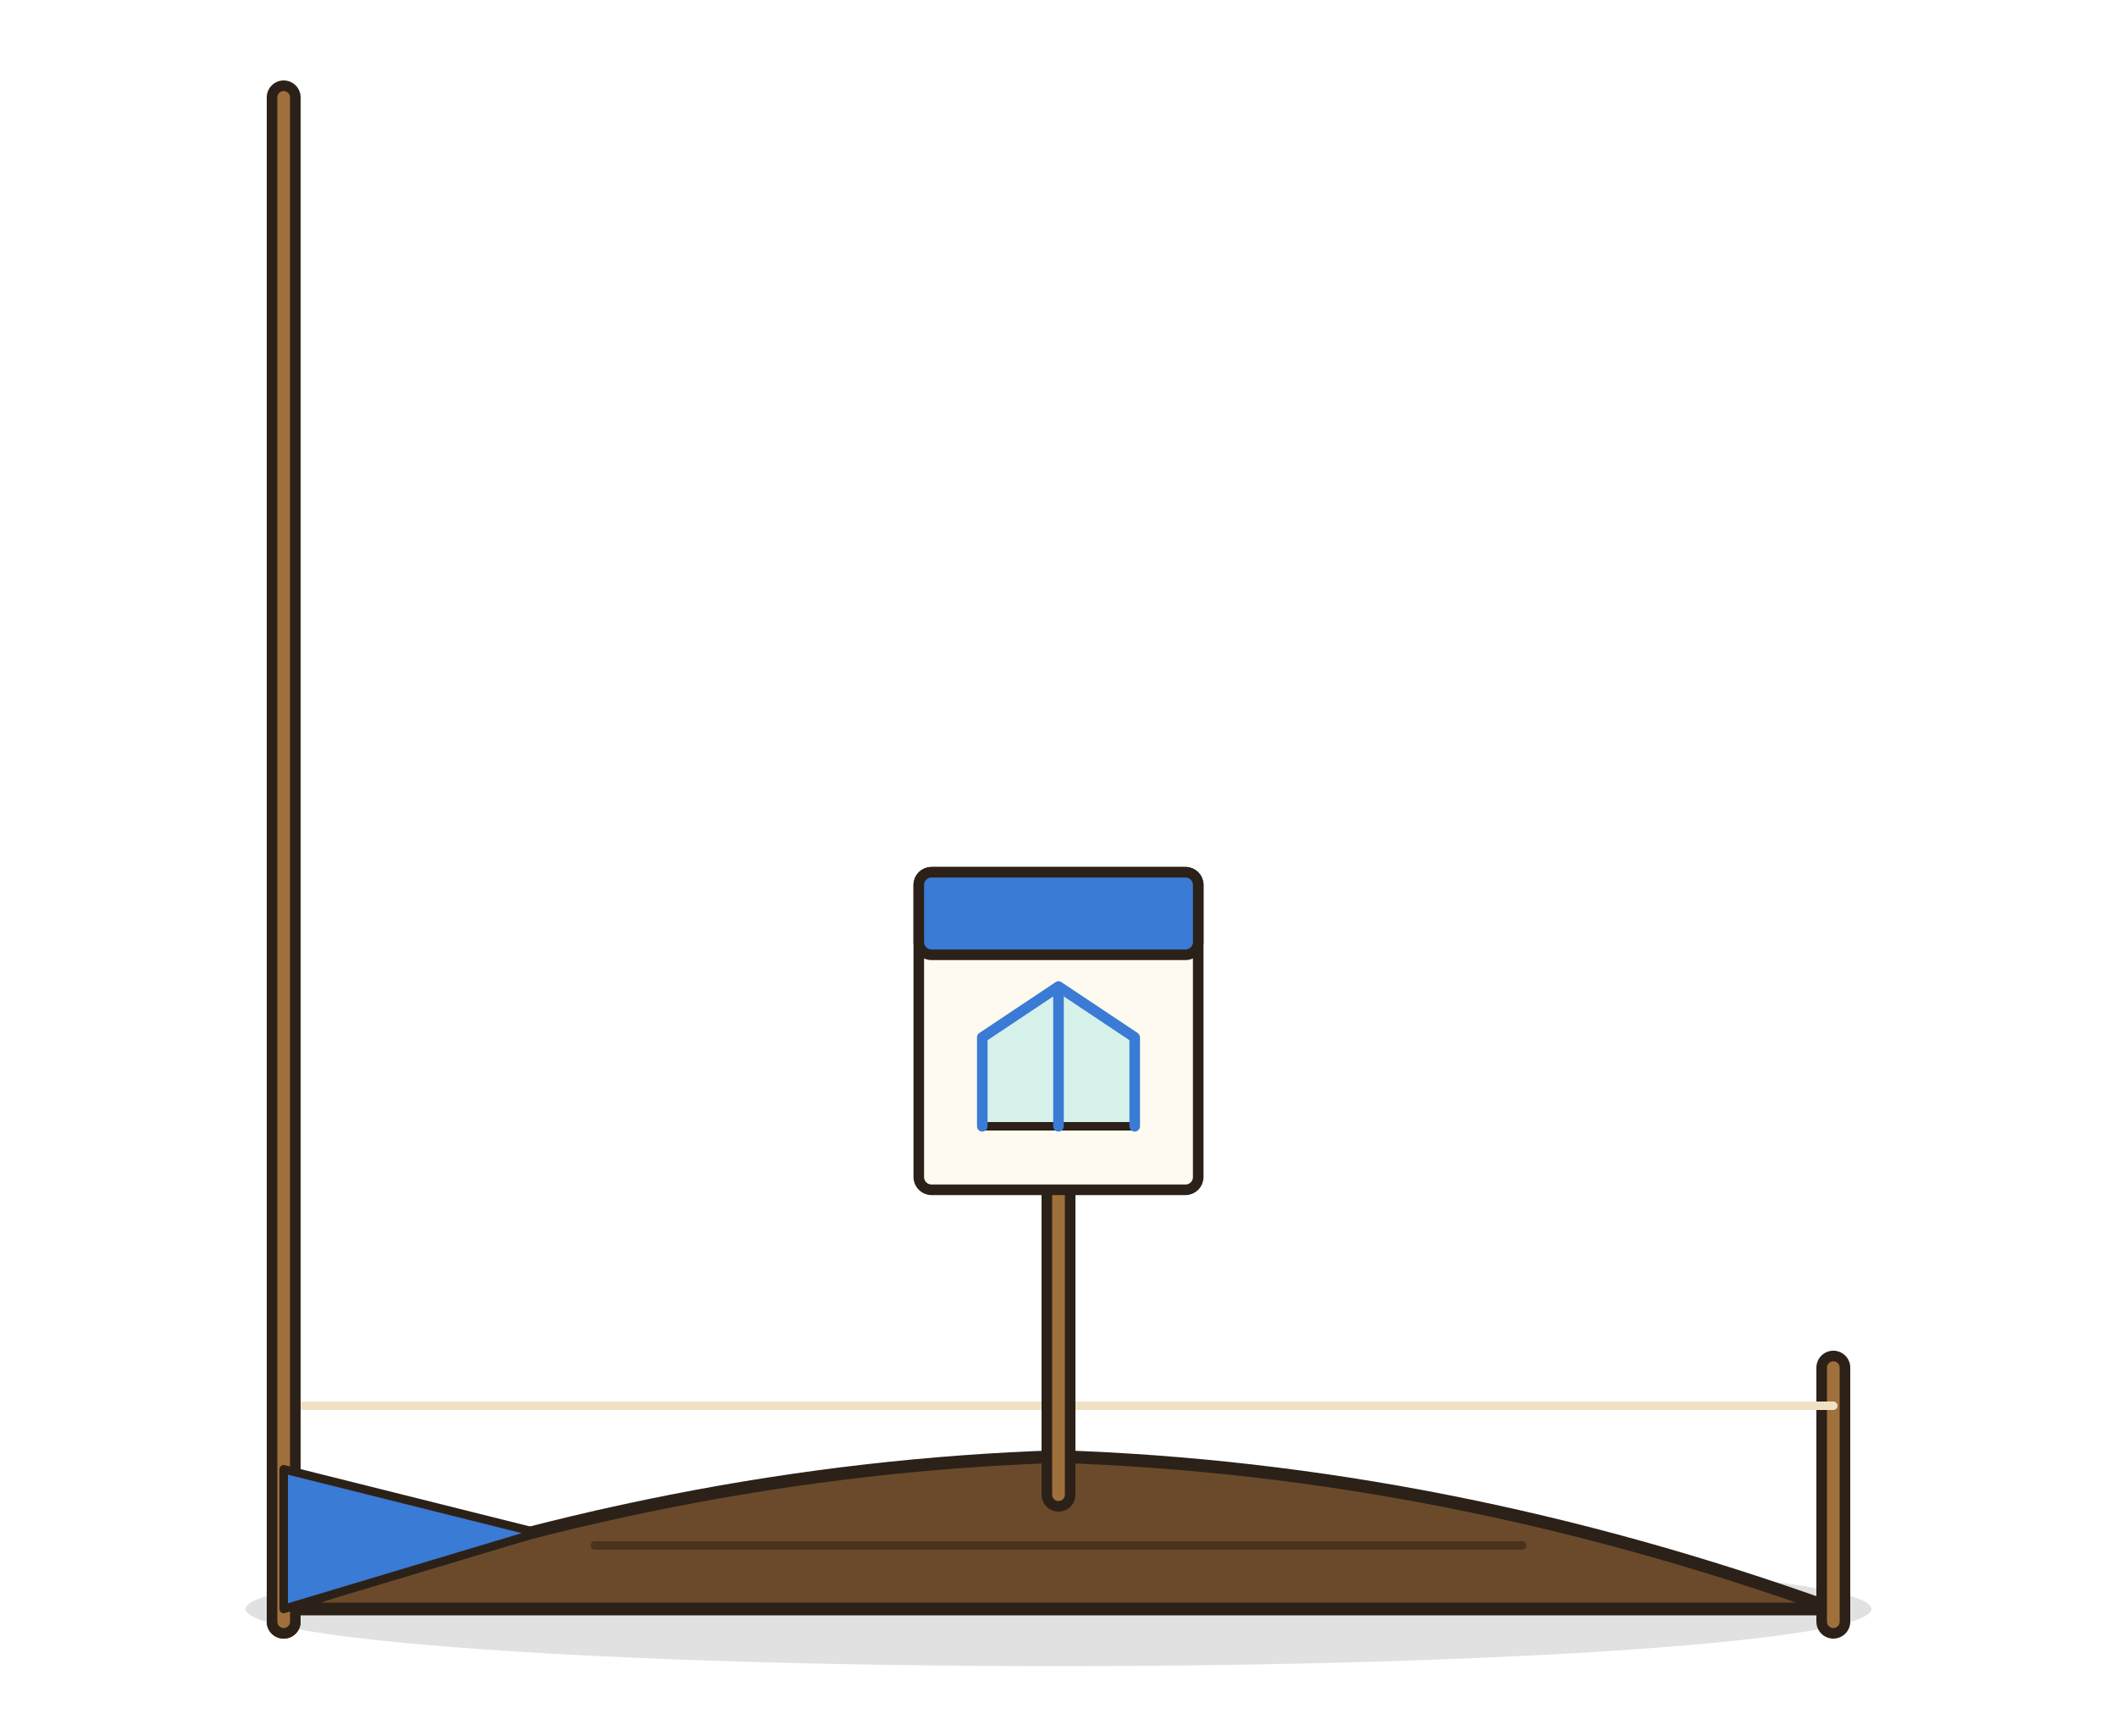
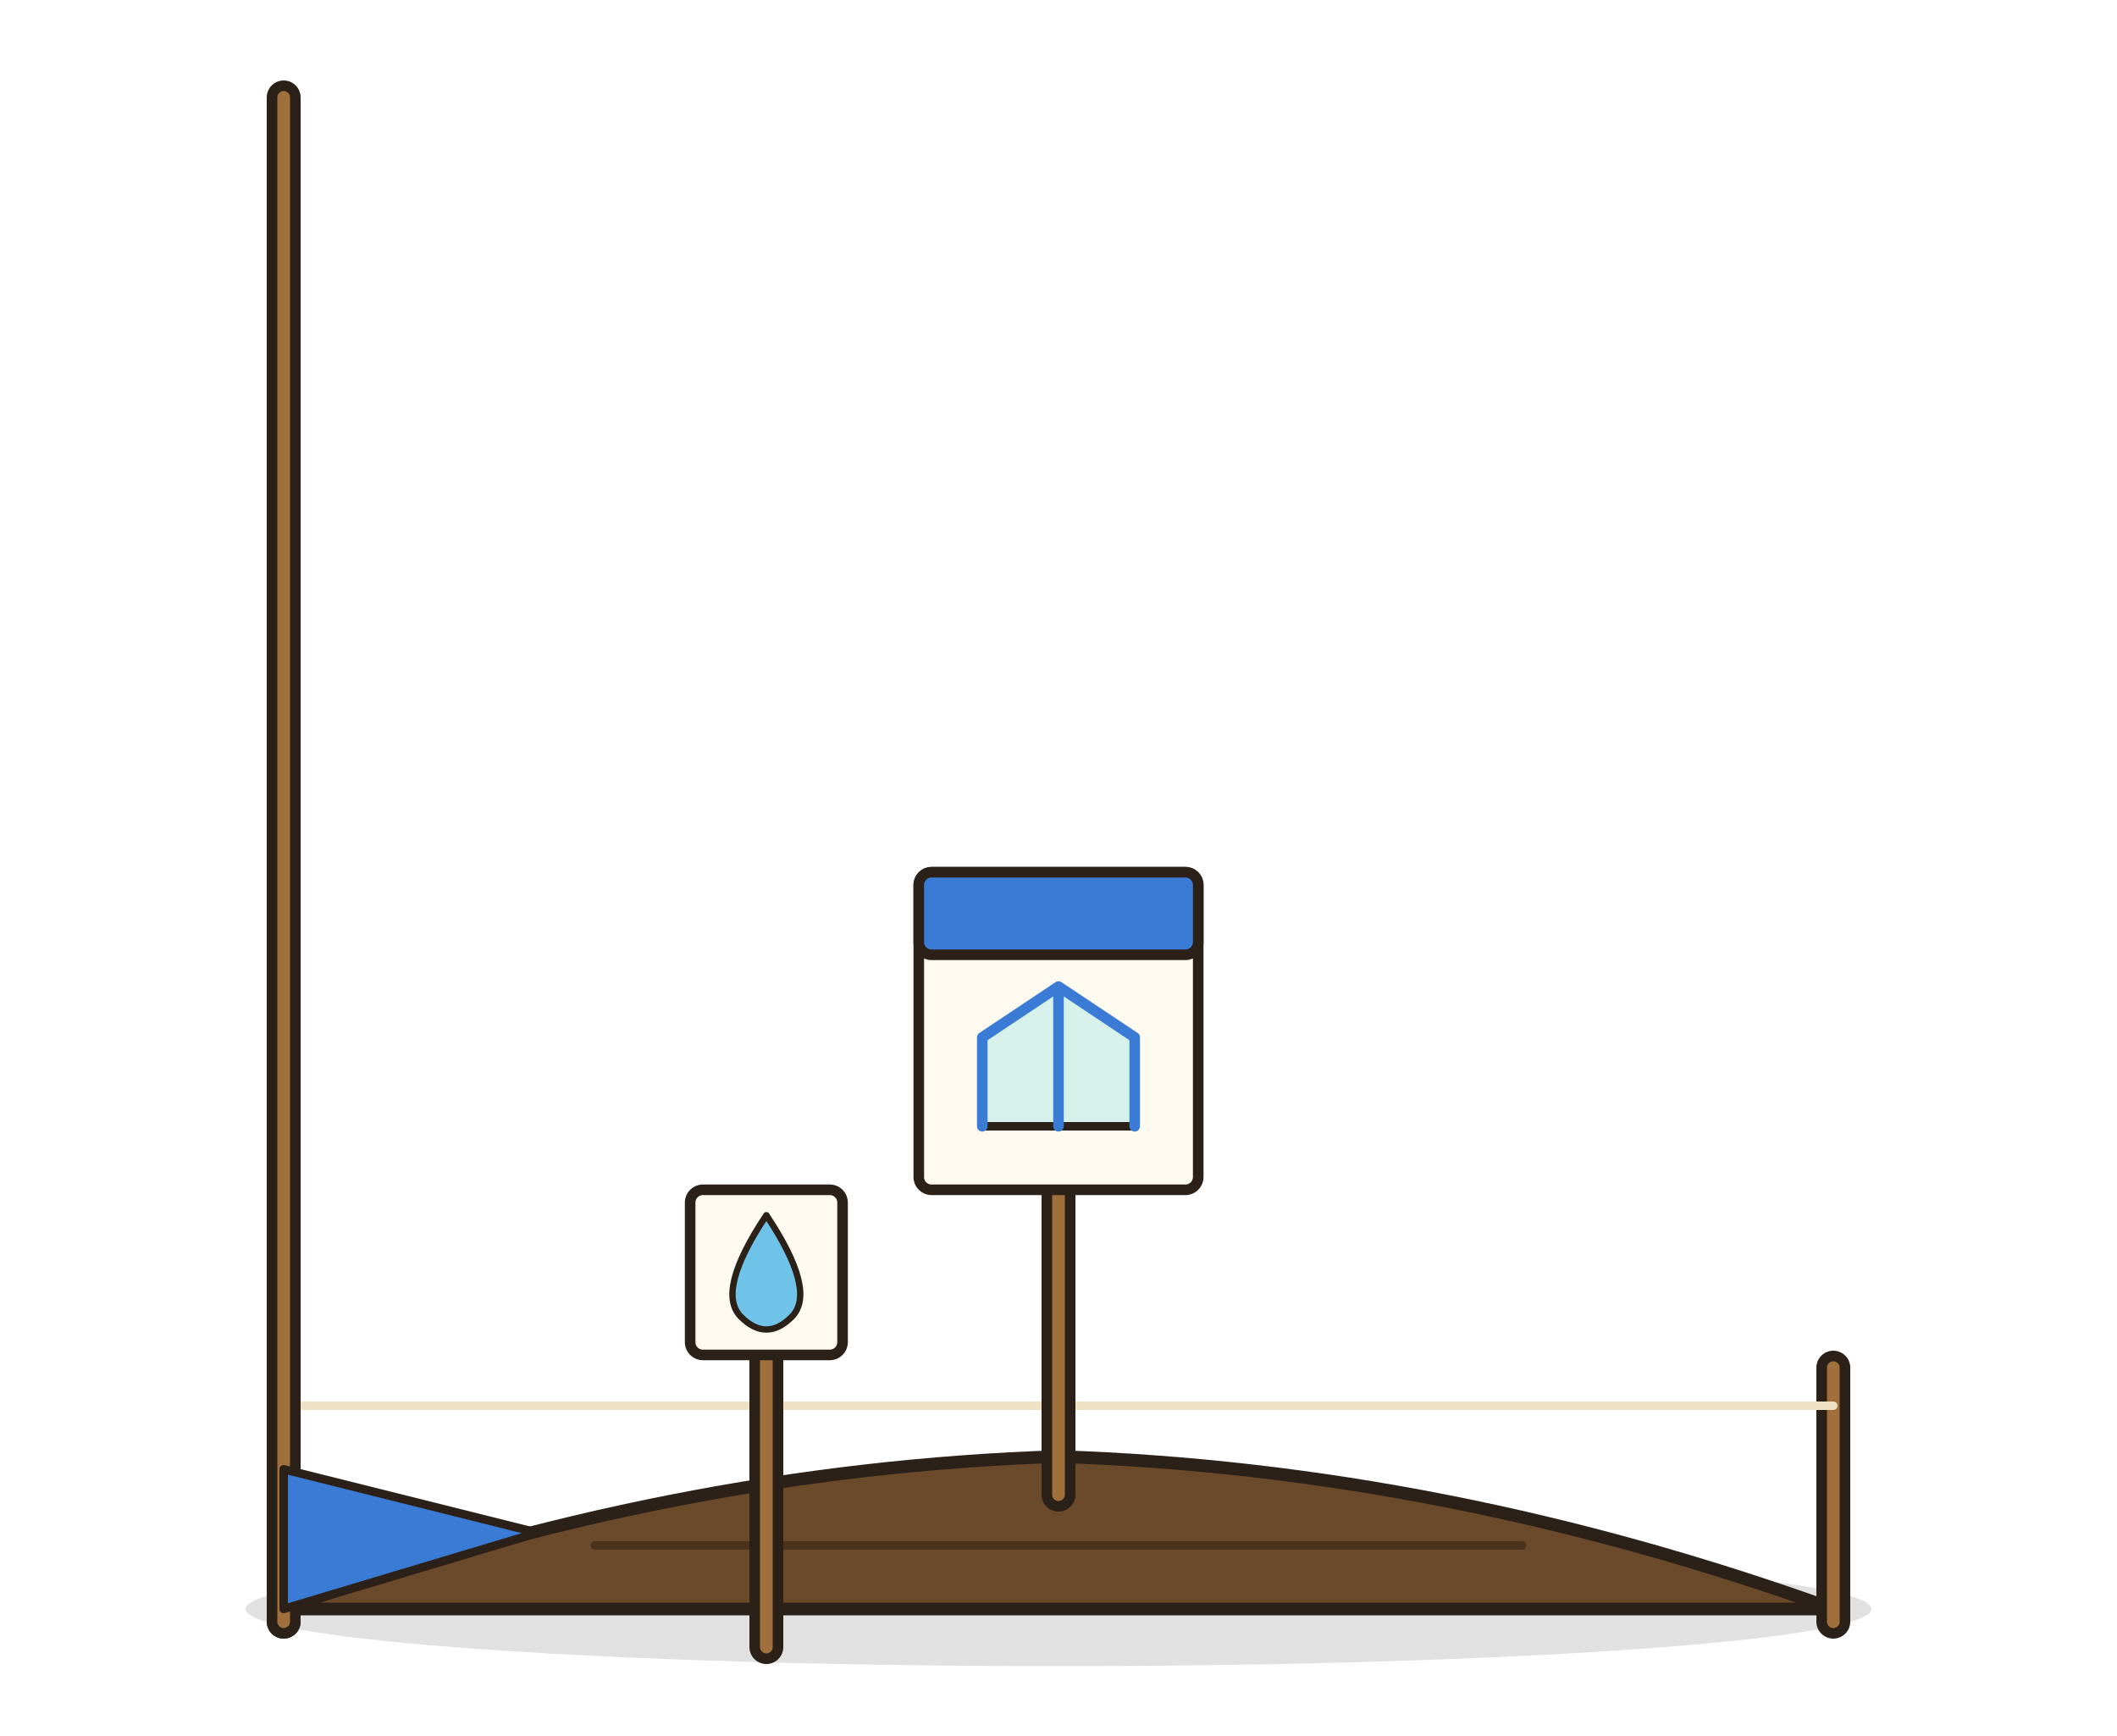
<svg xmlns="http://www.w3.org/2000/svg" viewBox="-250 -380 500 410" width="500" height="410">
  <g>
    <ellipse cx="0" cy="0" rx="192" ry="13.5" fill="#000000" fill-opacity="0.12" />
    <path d="M-183 0 Q-91.5 -33 0 -36 Q91.5 -33 183 0 Z" fill="#6b4a2b" stroke="#2b2118" stroke-width="3" stroke-linejoin="round" stroke-linecap="round" />
    <path d="M-109.5 -15 L109.5 -15" fill="none" stroke="#4a321c" stroke-width="2" stroke-linejoin="round" stroke-linecap="round" />
    <path d="M-183 3 L-183 -57" fill="none" stroke="#2b2118" stroke-width="8" stroke-linejoin="round" stroke-linecap="round" />
    <path d="M-183 3 L-183 -57" fill="none" stroke="#a0703c" stroke-width="3" stroke-linejoin="round" stroke-linecap="round" />
    <path d="M183 3 L183 -57" fill="none" stroke="#2b2118" stroke-width="8" stroke-linejoin="round" stroke-linecap="round" />
    <path d="M183 3 L183 -57" fill="none" stroke="#a0703c" stroke-width="3" stroke-linejoin="round" stroke-linecap="round" />
    <path d="M-183 -48 L183 -48" fill="none" stroke="#efe2c4" stroke-width="2" stroke-linejoin="round" stroke-linecap="round" />
    <path d="M0 -27 L0 -105" fill="none" stroke="#2b2118" stroke-width="8" stroke-linejoin="round" stroke-linecap="round" />
    <path d="M0 -27 L0 -105" fill="none" stroke="#a0703c" stroke-width="3" stroke-linejoin="round" stroke-linecap="round" />
    <rect x="-33" y="-174" width="66" height="75" rx="3" fill="#fffaf0" stroke="#2b2118" stroke-width="2.5" />
    <rect x="-33" y="-174" width="66" height="19.5" rx="3" fill="#3a7bd5" stroke="#2b2118" stroke-width="2.5" />
    <path d="M-18 -114 L-18 -135 L0 -147 L18 -135 L18 -114 Z" fill="#d6f1ea" stroke="#2b2118" stroke-width="2" stroke-linejoin="round" stroke-linecap="round" />
    <path d="M-18 -114 L-18 -135 L0 -147 L18 -135 L18 -114 M0 -147 L0 -114" fill="none" stroke="#3a7bd5" stroke-width="2.5" stroke-linejoin="round" stroke-linecap="round" />
    <path d="M-183 3 L-183 -357" fill="none" stroke="#2b2118" stroke-width="8" stroke-linejoin="round" stroke-linecap="round" />
    <path d="M-183 3 L-183 -357" fill="none" stroke="#a0703c" stroke-width="3" stroke-linejoin="round" stroke-linecap="round" />
    <path d="M-183 -33 L-123 -18 L-183 0 Z" fill="#3a7bd5" stroke="#2b2118" stroke-width="2" stroke-linejoin="round" stroke-linecap="round" />
+     <path d="M-69 9 L-69 -60" fill="none" stroke="#2b2118" stroke-width="8" stroke-linejoin="round" stroke-linecap="round" />
+     <path d="M-69 9 L-69 -60" fill="none" stroke="#a0703c" stroke-width="3" stroke-linejoin="round" stroke-linecap="round" />
+     <rect x="-87" y="-99" width="36" height="39" rx="3" fill="#fffaf0" stroke="#2b2118" stroke-width="2.5" />
+     <path d="M-69 -93 Q-81 -75 -75 -69 Q-69 -63 -63 -69 Q-57 -75 -69 -93 Z" fill="#6fc3e8" stroke="#2b2118" stroke-width="1.5" stroke-linejoin="round" stroke-linecap="round" />
  </g>
</svg>
